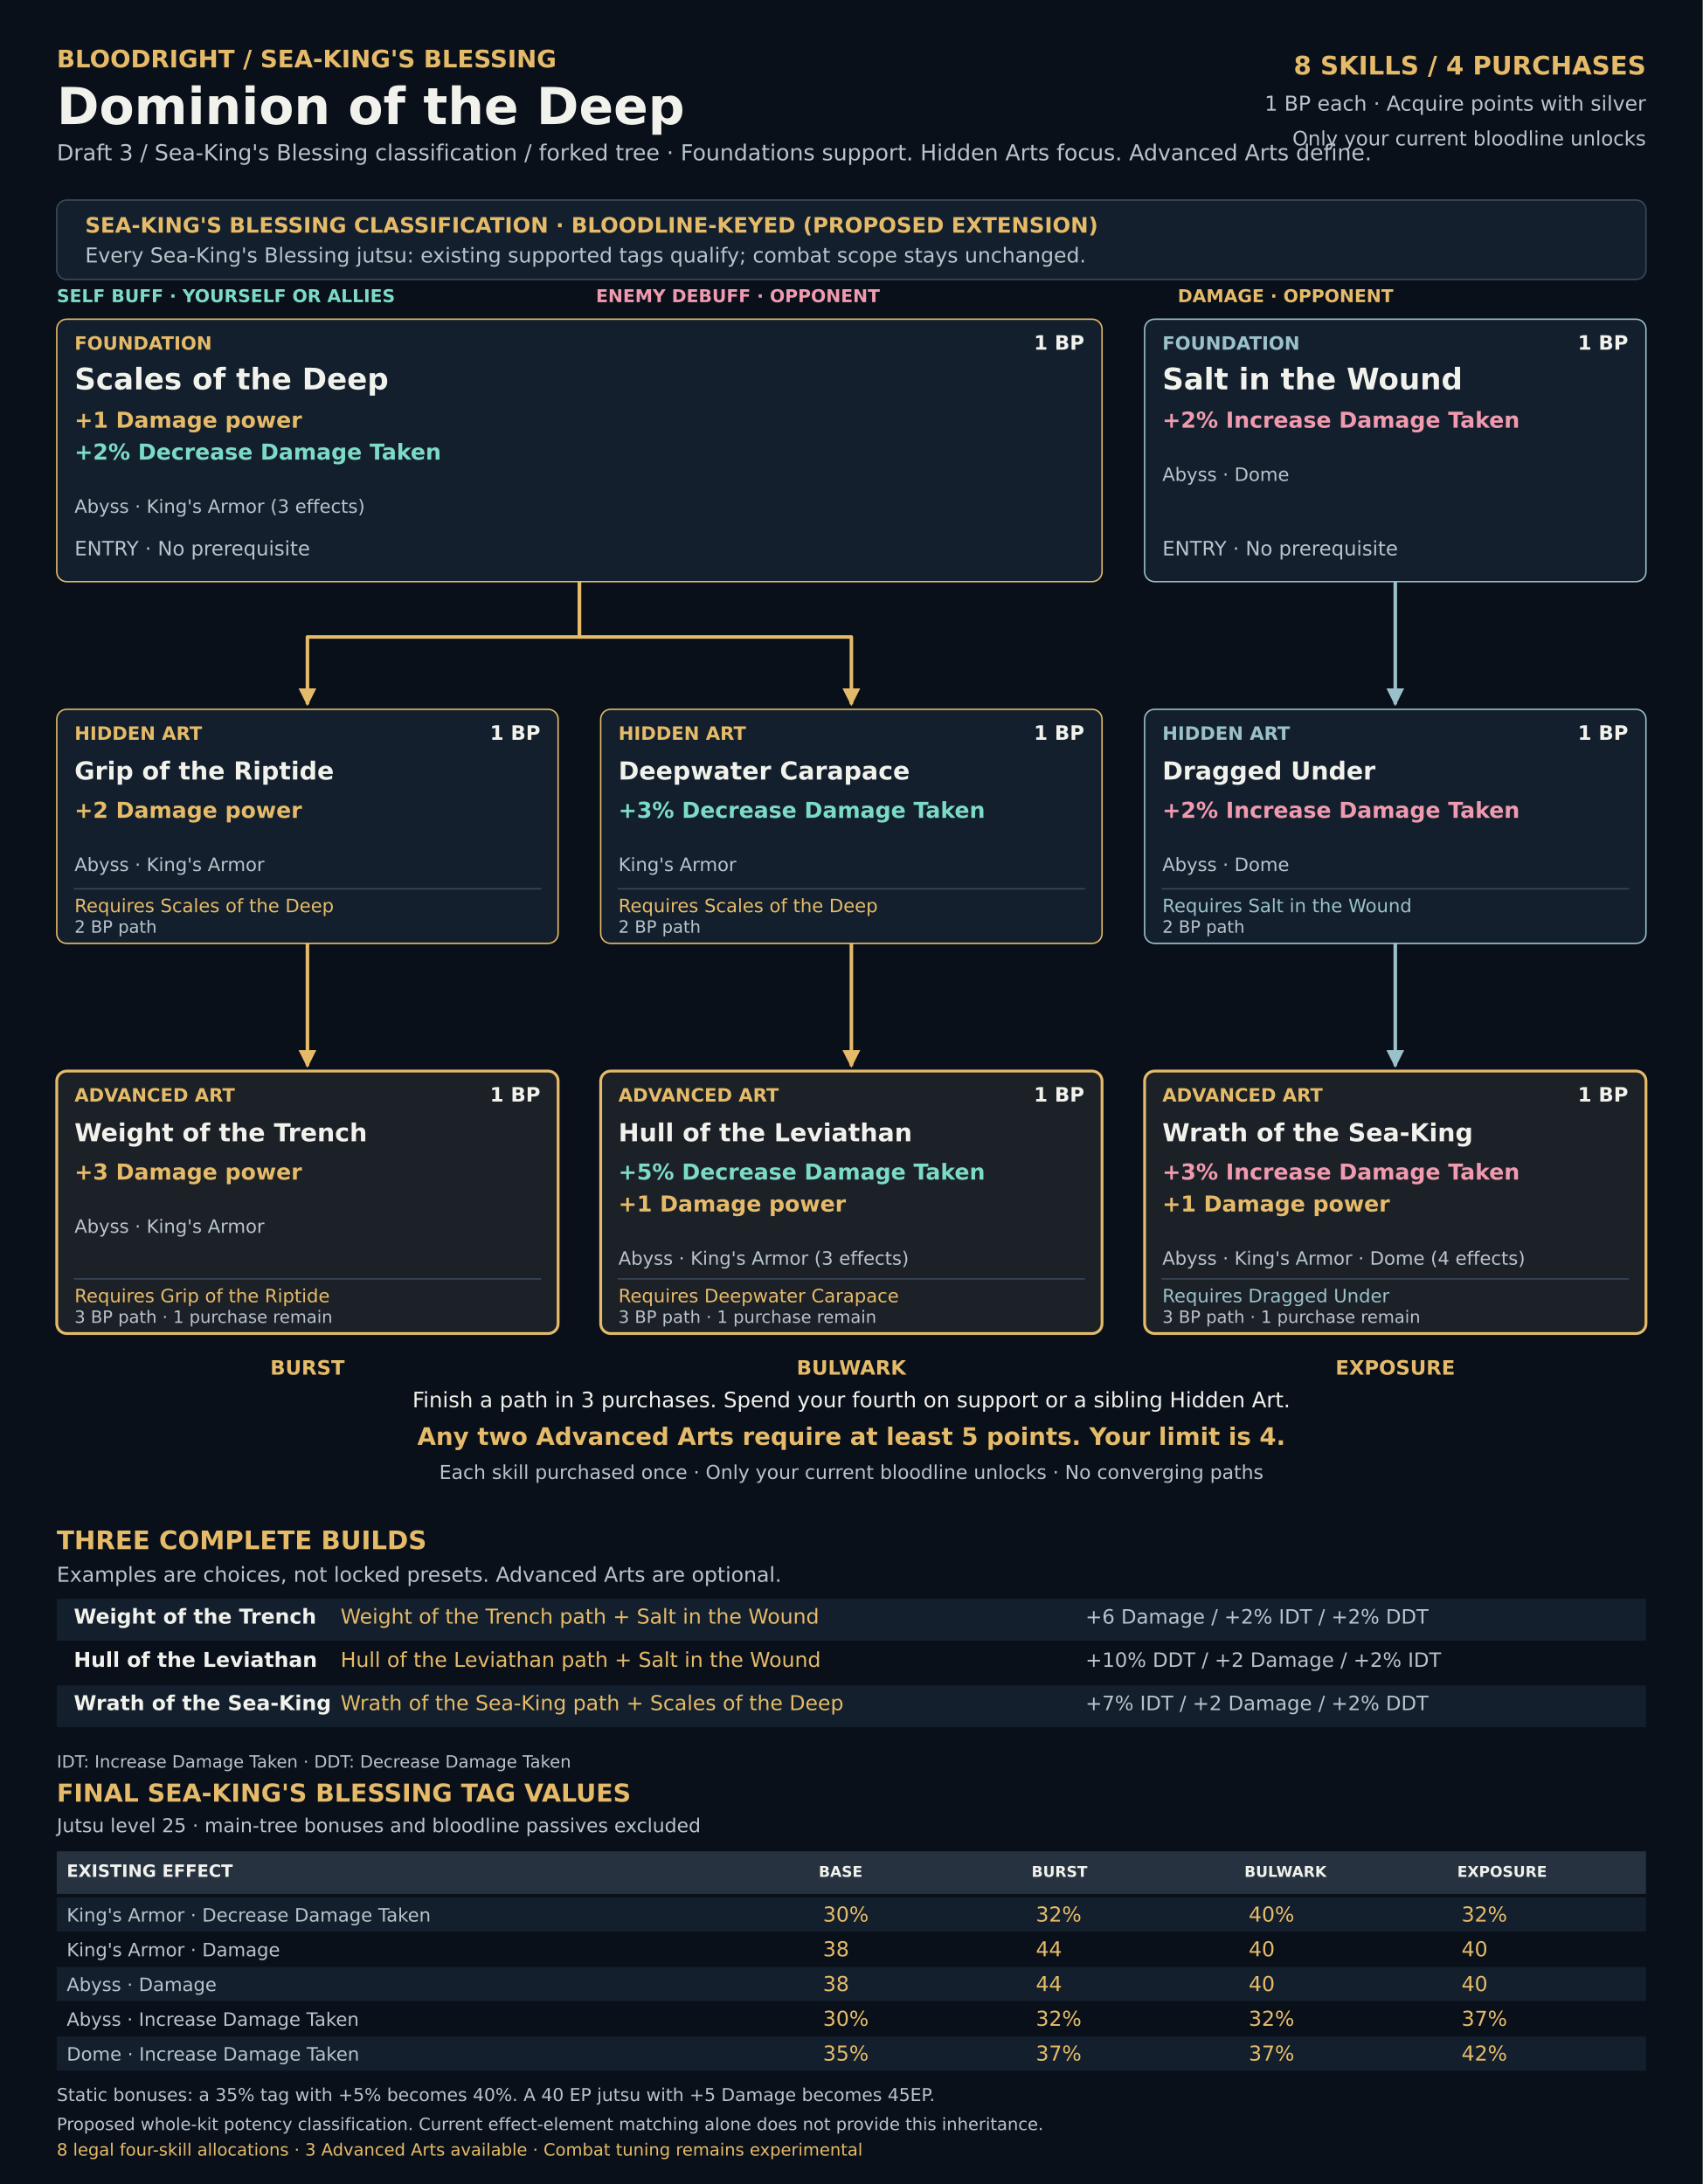
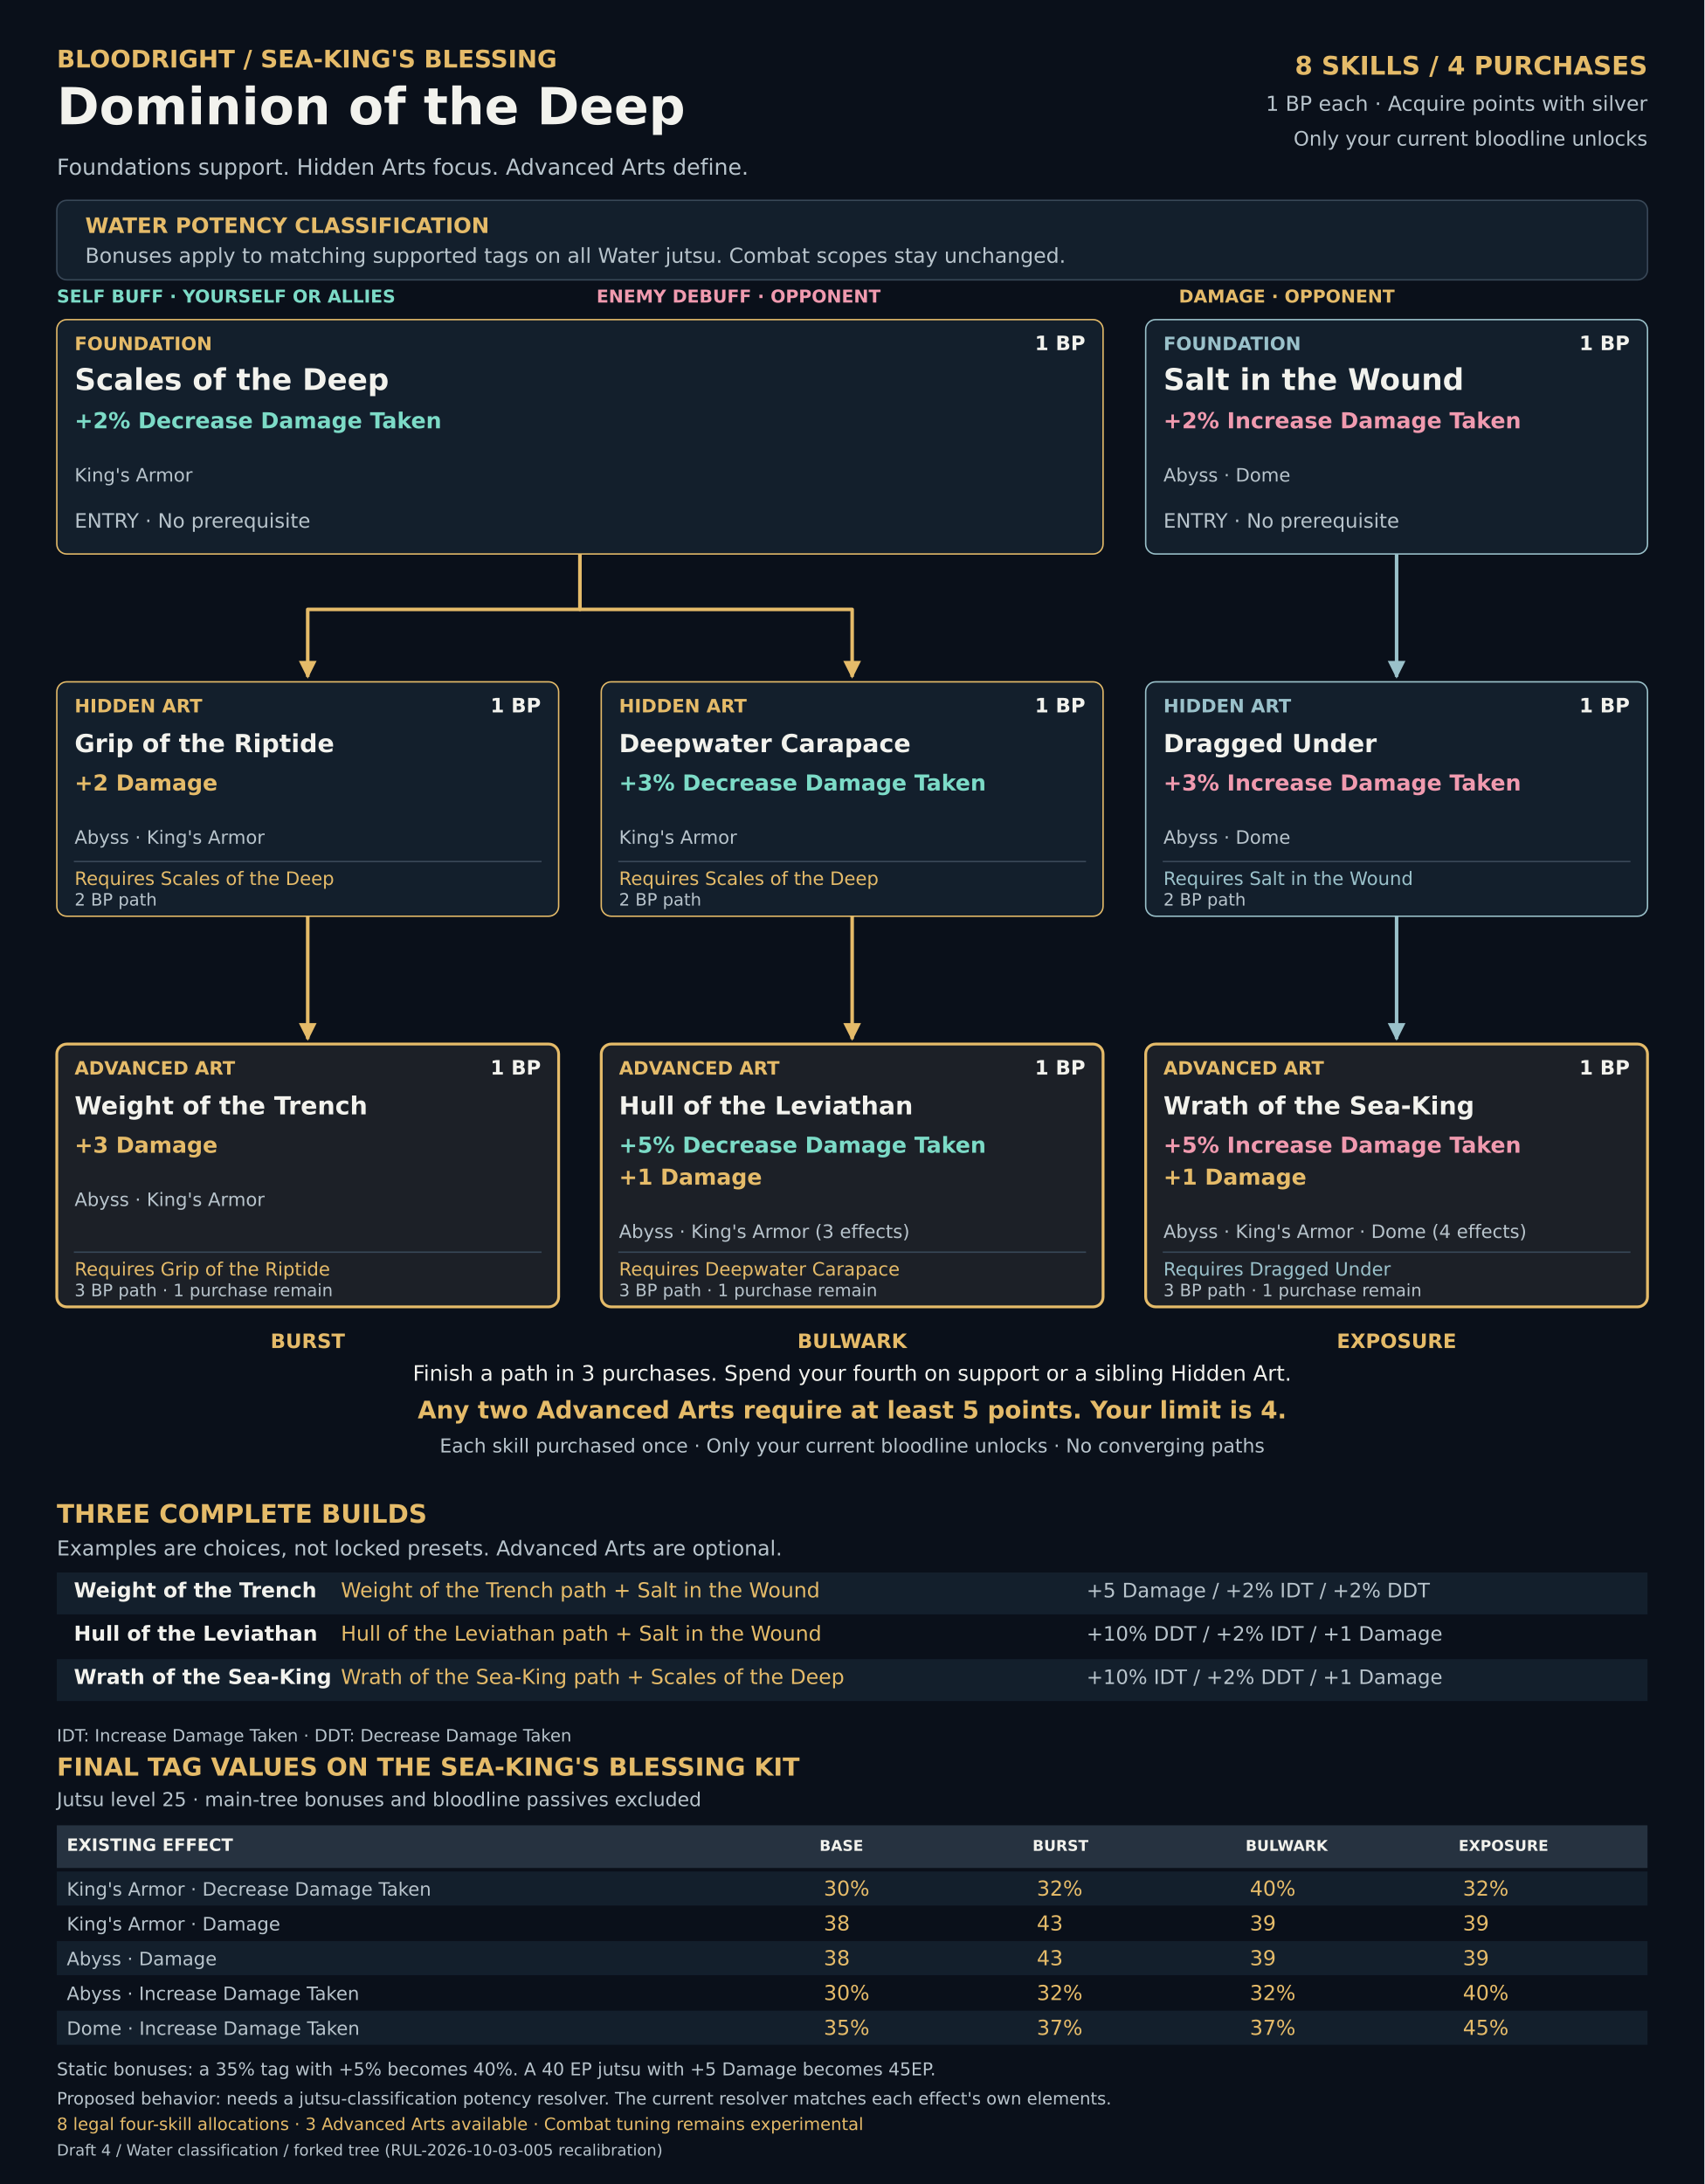
- <svg xmlns="http://www.w3.org/2000/svg" width="2400" height="3079" viewBox="0 0 2400 3079" role="img" aria-labelledby="title desc">
+ <svg xmlns="http://www.w3.org/2000/svg" width="2400" height="3075" viewBox="0 0 2400 3075" role="img" aria-labelledby="title desc">
  <defs>
    <marker id="arrow-0" viewBox="0 0 10 10" refX="9" refY="5" markerWidth="5" markerHeight="5" orient="auto">
      <path d="M0 0L10 5L0 10Z" fill="#e5bb69" />
    </marker>
    <marker id="arrow-1" viewBox="0 0 10 10" refX="9" refY="5" markerWidth="5" markerHeight="5" orient="auto">
      <path d="M0 0L10 5L0 10Z" fill="#9ac1ca" />
    </marker>
    <marker id="arrow-2" viewBox="0 0 10 10" refX="9" refY="5" markerWidth="5" markerHeight="5" orient="auto">
      <path d="M0 0L10 5L0 10Z" fill="#b8d98d" />
    </marker>
    <marker id="arrow-3" viewBox="0 0 10 10" refX="9" refY="5" markerWidth="5" markerHeight="5" orient="auto">
      <path d="M0 0L10 5L0 10Z" fill="#d9a6e0" />
    </marker>
  </defs>
  <g font-family="DejaVu Sans, sans-serif">
-     <rect x="0" y="0" width="2400" height="3079" rx="0" fill="#0a101a" />
+     <rect x="0" y="0" width="2400" height="3075" rx="0" fill="#0a101a" />
    <text x="80" y="95" font-size="34" font-weight="700" fill="#e5bb69" text-anchor="start">BLOODRIGHT / SEA-KING'S BLESSING</text>
    <text x="80" y="175" font-size="72" font-weight="700" fill="#f2f2ed" text-anchor="start">Dominion of the Deep</text>
-     <text x="80" y="226" font-size="31" font-weight="400" fill="#b8c4cc" text-anchor="start">Draft 3 / Sea-King's Blessing classification / forked tree · Foundations support. Hidden Arts focus. Advanced Arts define.</text>
+     <text x="80" y="246" font-size="31" font-weight="400" fill="#b8c4cc" text-anchor="start">Foundations support. Hidden Arts focus. Advanced Arts define.</text>
    <text x="2320" y="105" font-size="36" font-weight="700" fill="#e5bb69" text-anchor="end">8 SKILLS  /  4 PURCHASES</text>
    <text x="2320" y="156" font-size="29" font-weight="400" fill="#b8c4cc" text-anchor="end">1 BP each · Acquire points with silver</text>
    <text x="2320" y="205" font-size="28" font-weight="400" fill="#b8c4cc" text-anchor="end">Only your current bloodline unlocks</text>
    <rect x="80" y="282" width="2240" height="112" rx="14" fill="#131f2c" stroke="#394858" stroke-width="2" />
-     <text x="120" y="328" font-size="30" font-weight="700" fill="#e5bb69" text-anchor="start">SEA-KING'S BLESSING CLASSIFICATION · BLOODLINE-KEYED (PROPOSED EXTENSION)</text>
-     <text x="120" y="370" font-size="29" font-weight="400" fill="#b8c4cc" text-anchor="start">Every Sea-King's Blessing jutsu: existing supported tags qualify; combat scope stays unchanged.</text>
+     <text x="120" y="328" font-size="30" font-weight="700" fill="#e5bb69" text-anchor="start">WATER POTENCY CLASSIFICATION</text>
+     <text x="120" y="370" font-size="29" font-weight="400" fill="#b8c4cc" text-anchor="start">Bonuses apply to matching supported tags on all Water jutsu. Combat scopes stay unchanged.</text>
    <text x="80" y="426" font-size="25" font-weight="700" fill="#7cdbc7" text-anchor="start">SELF BUFF · YOURSELF OR ALLIES</text>
    <text x="840" y="426" font-size="25" font-weight="700" fill="#f09aaf" text-anchor="start">ENEMY DEBUFF · OPPONENT</text>
    <text x="1660" y="426" font-size="25" font-weight="700" fill="#e5bb69" text-anchor="start">DAMAGE · OPPONENT</text>
-     <path id="edge-02-03" data-from="02" data-to="03" d="M433.333 1330 V1503" fill="none" stroke="#e5bb69" stroke-width="5" stroke-linejoin="round" marker-end="url(#arrow-0)" />
-     <path id="edge-04-05" data-from="04" data-to="05" d="M1200 1330 V1503" fill="none" stroke="#e5bb69" stroke-width="5" stroke-linejoin="round" marker-end="url(#arrow-0)" />
-     <path id="edge-01-02" data-from="01" data-to="02" d="M816.667 820 V898 H433.333 V993" fill="none" stroke="#e5bb69" stroke-width="5" stroke-linejoin="round" marker-end="url(#arrow-0)" />
-     <path id="edge-01-04" data-from="01" data-to="04" d="M816.667 820 V898 H1200 V993" fill="none" stroke="#e5bb69" stroke-width="5" stroke-linejoin="round" marker-end="url(#arrow-0)" />
-     <path id="edge-07-08" data-from="07" data-to="08" d="M1966.67 1330 V1503" fill="none" stroke="#9ac1ca" stroke-width="5" stroke-linejoin="round" marker-end="url(#arrow-1)" />
-     <path id="edge-06-07" data-from="06" data-to="07" d="M1966.67 820 V993" fill="none" stroke="#9ac1ca" stroke-width="5" stroke-linejoin="round" marker-end="url(#arrow-1)" />
-     <g id="node-01" data-cost="1" data-prerequisites="" data-potency-classification="Sea-King's Blessing">
-       <rect x="80" y="450" width="1473.33" height="370" rx="14" fill="#131f2c" stroke="#e5bb69" stroke-width="2" />
+     <path id="edge-02-03" data-from="02" data-to="03" d="M433.333 1290 V1463" fill="none" stroke="#e5bb69" stroke-width="5" stroke-linejoin="round" marker-end="url(#arrow-0)" />
+     <path id="edge-04-05" data-from="04" data-to="05" d="M1200 1290 V1463" fill="none" stroke="#e5bb69" stroke-width="5" stroke-linejoin="round" marker-end="url(#arrow-0)" />
+     <path id="edge-01-02" data-from="01" data-to="02" d="M816.667 780 V858 H433.333 V953" fill="none" stroke="#e5bb69" stroke-width="5" stroke-linejoin="round" marker-end="url(#arrow-0)" />
+     <path id="edge-01-04" data-from="01" data-to="04" d="M816.667 780 V858 H1200 V953" fill="none" stroke="#e5bb69" stroke-width="5" stroke-linejoin="round" marker-end="url(#arrow-0)" />
+     <path id="edge-07-08" data-from="07" data-to="08" d="M1966.67 1290 V1463" fill="none" stroke="#9ac1ca" stroke-width="5" stroke-linejoin="round" marker-end="url(#arrow-1)" />
+     <path id="edge-06-07" data-from="06" data-to="07" d="M1966.67 780 V953" fill="none" stroke="#9ac1ca" stroke-width="5" stroke-linejoin="round" marker-end="url(#arrow-1)" />
+     <g id="node-01" data-cost="1" data-prerequisites="" data-potency-classification="Water">
+       <rect x="80" y="450" width="1473.33" height="330" rx="14" fill="#131f2c" stroke="#e5bb69" stroke-width="2" />
      <text x="105.0" y="493" font-size="26" font-weight="700" fill="#e5bb69" text-anchor="start">FOUNDATION</text>
      <text x="1528.333" y="493" font-size="28" font-weight="700" fill="#f2f2ed" text-anchor="end">1 BP</text>
      <text x="105.0" y="549" font-size="42" font-weight="700" fill="#f2f2ed" text-anchor="start">Scales of the Deep</text>
-       <text x="105.0" y="603" font-size="31" font-weight="700" fill="#e5bb69" text-anchor="start">+1 Damage power</text>
-       <text x="105.0" y="648" font-size="31" font-weight="700" fill="#7cdbc7" text-anchor="start">+2% Decrease Damage Taken</text>
-       <text x="105.0" y="723" font-size="26" font-weight="400" fill="#b8c4cc" text-anchor="start">Abyss · King's Armor (3 effects)</text>
-       <text x="105.0" y="783" font-size="28" font-weight="400" fill="#b8c4cc" text-anchor="start">ENTRY · No prerequisite</text>
+       <text x="105.0" y="603" font-size="31" font-weight="700" fill="#7cdbc7" text-anchor="start">+2% Decrease Damage Taken</text>
+       <text x="105.0" y="678" font-size="26" font-weight="400" fill="#b8c4cc" text-anchor="start">King's Armor</text>
+       <text x="105.0" y="743" font-size="28" font-weight="400" fill="#b8c4cc" text-anchor="start">ENTRY · No prerequisite</text>
    </g>
-     <g id="node-06" data-cost="1" data-prerequisites="" data-potency-classification="Sea-King's Blessing">
-       <rect x="1613.33" y="450" width="706.667" height="370" rx="14" fill="#131f2c" stroke="#9ac1ca" stroke-width="2" />
+     <g id="node-06" data-cost="1" data-prerequisites="" data-potency-classification="Water">
+       <rect x="1613.33" y="450" width="706.667" height="330" rx="14" fill="#131f2c" stroke="#9ac1ca" stroke-width="2" />
      <text x="1638.333" y="493" font-size="26" font-weight="700" fill="#9ac1ca" text-anchor="start">FOUNDATION</text>
      <text x="2295.0" y="493" font-size="28" font-weight="700" fill="#f2f2ed" text-anchor="end">1 BP</text>
      <text x="1638.333" y="549" font-size="42" font-weight="700" fill="#f2f2ed" text-anchor="start">Salt in the Wound</text>
      <text x="1638.333" y="603" font-size="31" font-weight="700" fill="#f09aaf" text-anchor="start">+2% Increase Damage Taken</text>
      <text x="1638.333" y="678" font-size="26" font-weight="400" fill="#b8c4cc" text-anchor="start">Abyss · Dome</text>
-       <text x="1638.333" y="783" font-size="28" font-weight="400" fill="#b8c4cc" text-anchor="start">ENTRY · No prerequisite</text>
+       <text x="1638.333" y="743" font-size="28" font-weight="400" fill="#b8c4cc" text-anchor="start">ENTRY · No prerequisite</text>
    </g>
-     <g id="node-02" data-cost="1" data-prerequisites="01" data-potency-classification="Sea-King's Blessing">
-       <rect x="80" y="1000" width="706.667" height="330" rx="14" fill="#131f2c" stroke="#e5bb69" stroke-width="2" />
-       <text x="105.0" y="1043" font-size="26" font-weight="700" fill="#e5bb69" text-anchor="start">HIDDEN ART</text>
-       <text x="761.667" y="1043" font-size="28" font-weight="700" fill="#f2f2ed" text-anchor="end">1 BP</text>
-       <text x="105.0" y="1099" font-size="35" font-weight="700" fill="#f2f2ed" text-anchor="start">Grip of the Riptide</text>
-       <text x="105.0" y="1153" font-size="31" font-weight="700" fill="#e5bb69" text-anchor="start">+2 Damage power</text>
-       <text x="105.0" y="1228" font-size="26" font-weight="400" fill="#b8c4cc" text-anchor="start">Abyss · King's Armor</text>
-       <path d="M104 1253 L762.667 1253" fill="none" stroke="#394858" stroke-width="2" />
-       <text x="105.0" y="1286" font-size="26" font-weight="400" fill="#e5bb69" text-anchor="start">Requires Scales of the Deep</text>
-       <text x="105.0" y="1315" font-size="24" font-weight="400" fill="#b8c4cc" text-anchor="start">2 BP path</text>
+     <g id="node-02" data-cost="1" data-prerequisites="01" data-potency-classification="Water">
+       <rect x="80" y="960" width="706.667" height="330" rx="14" fill="#131f2c" stroke="#e5bb69" stroke-width="2" />
+       <text x="105.0" y="1003" font-size="26" font-weight="700" fill="#e5bb69" text-anchor="start">HIDDEN ART</text>
+       <text x="761.667" y="1003" font-size="28" font-weight="700" fill="#f2f2ed" text-anchor="end">1 BP</text>
+       <text x="105.0" y="1059" font-size="35" font-weight="700" fill="#f2f2ed" text-anchor="start">Grip of the Riptide</text>
+       <text x="105.0" y="1113" font-size="31" font-weight="700" fill="#e5bb69" text-anchor="start">+2 Damage</text>
+       <text x="105.0" y="1188" font-size="26" font-weight="400" fill="#b8c4cc" text-anchor="start">Abyss · King's Armor</text>
+       <path d="M104 1213 L762.667 1213" fill="none" stroke="#394858" stroke-width="2" />
+       <text x="105.0" y="1246" font-size="26" font-weight="400" fill="#e5bb69" text-anchor="start">Requires Scales of the Deep</text>
+       <text x="105.0" y="1275" font-size="24" font-weight="400" fill="#b8c4cc" text-anchor="start">2 BP path</text>
    </g>
-     <g id="node-04" data-cost="1" data-prerequisites="01" data-potency-classification="Sea-King's Blessing">
-       <rect x="846.667" y="1000" width="706.667" height="330" rx="14" fill="#131f2c" stroke="#e5bb69" stroke-width="2" />
-       <text x="871.667" y="1043" font-size="26" font-weight="700" fill="#e5bb69" text-anchor="start">HIDDEN ART</text>
-       <text x="1528.333" y="1043" font-size="28" font-weight="700" fill="#f2f2ed" text-anchor="end">1 BP</text>
-       <text x="871.667" y="1099" font-size="35" font-weight="700" fill="#f2f2ed" text-anchor="start">Deepwater Carapace</text>
-       <text x="871.667" y="1153" font-size="31" font-weight="700" fill="#7cdbc7" text-anchor="start">+3% Decrease Damage Taken</text>
-       <text x="871.667" y="1228" font-size="26" font-weight="400" fill="#b8c4cc" text-anchor="start">King's Armor</text>
-       <path d="M870.667 1253 L1529.33 1253" fill="none" stroke="#394858" stroke-width="2" />
-       <text x="871.667" y="1286" font-size="26" font-weight="400" fill="#e5bb69" text-anchor="start">Requires Scales of the Deep</text>
-       <text x="871.667" y="1315" font-size="24" font-weight="400" fill="#b8c4cc" text-anchor="start">2 BP path</text>
+     <g id="node-04" data-cost="1" data-prerequisites="01" data-potency-classification="Water">
+       <rect x="846.667" y="960" width="706.667" height="330" rx="14" fill="#131f2c" stroke="#e5bb69" stroke-width="2" />
+       <text x="871.667" y="1003" font-size="26" font-weight="700" fill="#e5bb69" text-anchor="start">HIDDEN ART</text>
+       <text x="1528.333" y="1003" font-size="28" font-weight="700" fill="#f2f2ed" text-anchor="end">1 BP</text>
+       <text x="871.667" y="1059" font-size="35" font-weight="700" fill="#f2f2ed" text-anchor="start">Deepwater Carapace</text>
+       <text x="871.667" y="1113" font-size="31" font-weight="700" fill="#7cdbc7" text-anchor="start">+3% Decrease Damage Taken</text>
+       <text x="871.667" y="1188" font-size="26" font-weight="400" fill="#b8c4cc" text-anchor="start">King's Armor</text>
+       <path d="M870.667 1213 L1529.33 1213" fill="none" stroke="#394858" stroke-width="2" />
+       <text x="871.667" y="1246" font-size="26" font-weight="400" fill="#e5bb69" text-anchor="start">Requires Scales of the Deep</text>
+       <text x="871.667" y="1275" font-size="24" font-weight="400" fill="#b8c4cc" text-anchor="start">2 BP path</text>
    </g>
-     <g id="node-07" data-cost="1" data-prerequisites="06" data-potency-classification="Sea-King's Blessing">
-       <rect x="1613.33" y="1000" width="706.667" height="330" rx="14" fill="#131f2c" stroke="#9ac1ca" stroke-width="2" />
-       <text x="1638.333" y="1043" font-size="26" font-weight="700" fill="#9ac1ca" text-anchor="start">HIDDEN ART</text>
-       <text x="2295.0" y="1043" font-size="28" font-weight="700" fill="#f2f2ed" text-anchor="end">1 BP</text>
-       <text x="1638.333" y="1099" font-size="35" font-weight="700" fill="#f2f2ed" text-anchor="start">Dragged Under</text>
-       <text x="1638.333" y="1153" font-size="31" font-weight="700" fill="#f09aaf" text-anchor="start">+2% Increase Damage Taken</text>
-       <text x="1638.333" y="1228" font-size="26" font-weight="400" fill="#b8c4cc" text-anchor="start">Abyss · Dome</text>
-       <path d="M1637.33 1253 L2296 1253" fill="none" stroke="#394858" stroke-width="2" />
-       <text x="1638.333" y="1286" font-size="26" font-weight="400" fill="#9ac1ca" text-anchor="start">Requires Salt in the Wound</text>
-       <text x="1638.333" y="1315" font-size="24" font-weight="400" fill="#b8c4cc" text-anchor="start">2 BP path</text>
+     <g id="node-07" data-cost="1" data-prerequisites="06" data-potency-classification="Water">
+       <rect x="1613.33" y="960" width="706.667" height="330" rx="14" fill="#131f2c" stroke="#9ac1ca" stroke-width="2" />
+       <text x="1638.333" y="1003" font-size="26" font-weight="700" fill="#9ac1ca" text-anchor="start">HIDDEN ART</text>
+       <text x="2295.0" y="1003" font-size="28" font-weight="700" fill="#f2f2ed" text-anchor="end">1 BP</text>
+       <text x="1638.333" y="1059" font-size="35" font-weight="700" fill="#f2f2ed" text-anchor="start">Dragged Under</text>
+       <text x="1638.333" y="1113" font-size="31" font-weight="700" fill="#f09aaf" text-anchor="start">+3% Increase Damage Taken</text>
+       <text x="1638.333" y="1188" font-size="26" font-weight="400" fill="#b8c4cc" text-anchor="start">Abyss · Dome</text>
+       <path d="M1637.33 1213 L2296 1213" fill="none" stroke="#394858" stroke-width="2" />
+       <text x="1638.333" y="1246" font-size="26" font-weight="400" fill="#9ac1ca" text-anchor="start">Requires Salt in the Wound</text>
+       <text x="1638.333" y="1275" font-size="24" font-weight="400" fill="#b8c4cc" text-anchor="start">2 BP path</text>
    </g>
-     <g id="node-03" data-cost="1" data-prerequisites="02" data-potency-classification="Sea-King's Blessing">
-       <rect x="80" y="1510" width="706.667" height="370" rx="14" fill="#1c2027" stroke="#e5bb69" stroke-width="4" />
-       <text x="105.0" y="1553" font-size="26" font-weight="700" fill="#e5bb69" text-anchor="start">ADVANCED ART</text>
-       <text x="761.667" y="1553" font-size="28" font-weight="700" fill="#f2f2ed" text-anchor="end">1 BP</text>
-       <text x="105.0" y="1609" font-size="35" font-weight="700" fill="#f2f2ed" text-anchor="start">Weight of the Trench</text>
-       <text x="105.0" y="1663" font-size="31" font-weight="700" fill="#e5bb69" text-anchor="start">+3 Damage power</text>
-       <text x="105.0" y="1738" font-size="26" font-weight="400" fill="#b8c4cc" text-anchor="start">Abyss · King's Armor</text>
-       <path d="M104 1803 L762.667 1803" fill="none" stroke="#394858" stroke-width="2" />
-       <text x="105.0" y="1836" font-size="26" font-weight="400" fill="#e5bb69" text-anchor="start">Requires Grip of the Riptide</text>
-       <text x="105.0" y="1865" font-size="24" font-weight="400" fill="#b8c4cc" text-anchor="start">3 BP path · 1 purchase remain</text>
+     <g id="node-03" data-cost="1" data-prerequisites="02" data-potency-classification="Water">
+       <rect x="80" y="1470" width="706.667" height="370" rx="14" fill="#1c2027" stroke="#e5bb69" stroke-width="4" />
+       <text x="105.0" y="1513" font-size="26" font-weight="700" fill="#e5bb69" text-anchor="start">ADVANCED ART</text>
+       <text x="761.667" y="1513" font-size="28" font-weight="700" fill="#f2f2ed" text-anchor="end">1 BP</text>
+       <text x="105.0" y="1569" font-size="35" font-weight="700" fill="#f2f2ed" text-anchor="start">Weight of the Trench</text>
+       <text x="105.0" y="1623" font-size="31" font-weight="700" fill="#e5bb69" text-anchor="start">+3 Damage</text>
+       <text x="105.0" y="1698" font-size="26" font-weight="400" fill="#b8c4cc" text-anchor="start">Abyss · King's Armor</text>
+       <path d="M104 1763 L762.667 1763" fill="none" stroke="#394858" stroke-width="2" />
+       <text x="105.0" y="1796" font-size="26" font-weight="400" fill="#e5bb69" text-anchor="start">Requires Grip of the Riptide</text>
+       <text x="105.0" y="1825" font-size="24" font-weight="400" fill="#b8c4cc" text-anchor="start">3 BP path · 1 purchase remain</text>
    </g>
-     <g id="node-05" data-cost="1" data-prerequisites="04" data-potency-classification="Sea-King's Blessing">
-       <rect x="846.667" y="1510" width="706.667" height="370" rx="14" fill="#1c2027" stroke="#e5bb69" stroke-width="4" />
-       <text x="871.667" y="1553" font-size="26" font-weight="700" fill="#e5bb69" text-anchor="start">ADVANCED ART</text>
-       <text x="1528.333" y="1553" font-size="28" font-weight="700" fill="#f2f2ed" text-anchor="end">1 BP</text>
-       <text x="871.667" y="1609" font-size="35" font-weight="700" fill="#f2f2ed" text-anchor="start">Hull of the Leviathan</text>
-       <text x="871.667" y="1663" font-size="31" font-weight="700" fill="#7cdbc7" text-anchor="start">+5% Decrease Damage Taken</text>
-       <text x="871.667" y="1708" font-size="31" font-weight="700" fill="#e5bb69" text-anchor="start">+1 Damage power</text>
-       <text x="871.667" y="1783" font-size="26" font-weight="400" fill="#b8c4cc" text-anchor="start">Abyss · King's Armor (3 effects)</text>
-       <path d="M870.667 1803 L1529.33 1803" fill="none" stroke="#394858" stroke-width="2" />
-       <text x="871.667" y="1836" font-size="26" font-weight="400" fill="#e5bb69" text-anchor="start">Requires Deepwater Carapace</text>
-       <text x="871.667" y="1865" font-size="24" font-weight="400" fill="#b8c4cc" text-anchor="start">3 BP path · 1 purchase remain</text>
+     <g id="node-05" data-cost="1" data-prerequisites="04" data-potency-classification="Water">
+       <rect x="846.667" y="1470" width="706.667" height="370" rx="14" fill="#1c2027" stroke="#e5bb69" stroke-width="4" />
+       <text x="871.667" y="1513" font-size="26" font-weight="700" fill="#e5bb69" text-anchor="start">ADVANCED ART</text>
+       <text x="1528.333" y="1513" font-size="28" font-weight="700" fill="#f2f2ed" text-anchor="end">1 BP</text>
+       <text x="871.667" y="1569" font-size="35" font-weight="700" fill="#f2f2ed" text-anchor="start">Hull of the Leviathan</text>
+       <text x="871.667" y="1623" font-size="31" font-weight="700" fill="#7cdbc7" text-anchor="start">+5% Decrease Damage Taken</text>
+       <text x="871.667" y="1668" font-size="31" font-weight="700" fill="#e5bb69" text-anchor="start">+1 Damage</text>
+       <text x="871.667" y="1743" font-size="26" font-weight="400" fill="#b8c4cc" text-anchor="start">Abyss · King's Armor (3 effects)</text>
+       <path d="M870.667 1763 L1529.33 1763" fill="none" stroke="#394858" stroke-width="2" />
+       <text x="871.667" y="1796" font-size="26" font-weight="400" fill="#e5bb69" text-anchor="start">Requires Deepwater Carapace</text>
+       <text x="871.667" y="1825" font-size="24" font-weight="400" fill="#b8c4cc" text-anchor="start">3 BP path · 1 purchase remain</text>
    </g>
-     <g id="node-08" data-cost="1" data-prerequisites="07" data-potency-classification="Sea-King's Blessing">
-       <rect x="1613.33" y="1510" width="706.667" height="370" rx="14" fill="#1c2027" stroke="#e5bb69" stroke-width="4" />
-       <text x="1638.333" y="1553" font-size="26" font-weight="700" fill="#e5bb69" text-anchor="start">ADVANCED ART</text>
-       <text x="2295.0" y="1553" font-size="28" font-weight="700" fill="#f2f2ed" text-anchor="end">1 BP</text>
-       <text x="1638.333" y="1609" font-size="35" font-weight="700" fill="#f2f2ed" text-anchor="start">Wrath of the Sea-King</text>
-       <text x="1638.333" y="1663" font-size="31" font-weight="700" fill="#f09aaf" text-anchor="start">+3% Increase Damage Taken</text>
-       <text x="1638.333" y="1708" font-size="31" font-weight="700" fill="#e5bb69" text-anchor="start">+1 Damage power</text>
-       <text x="1638.333" y="1783" font-size="26" font-weight="400" fill="#b8c4cc" text-anchor="start">Abyss · King's Armor · Dome (4 effects)</text>
-       <path d="M1637.33 1803 L2296 1803" fill="none" stroke="#394858" stroke-width="2" />
-       <text x="1638.333" y="1836" font-size="26" font-weight="400" fill="#9ac1ca" text-anchor="start">Requires Dragged Under</text>
-       <text x="1638.333" y="1865" font-size="24" font-weight="400" fill="#b8c4cc" text-anchor="start">3 BP path · 1 purchase remain</text>
+     <g id="node-08" data-cost="1" data-prerequisites="07" data-potency-classification="Water">
+       <rect x="1613.33" y="1470" width="706.667" height="370" rx="14" fill="#1c2027" stroke="#e5bb69" stroke-width="4" />
+       <text x="1638.333" y="1513" font-size="26" font-weight="700" fill="#e5bb69" text-anchor="start">ADVANCED ART</text>
+       <text x="2295.0" y="1513" font-size="28" font-weight="700" fill="#f2f2ed" text-anchor="end">1 BP</text>
+       <text x="1638.333" y="1569" font-size="35" font-weight="700" fill="#f2f2ed" text-anchor="start">Wrath of the Sea-King</text>
+       <text x="1638.333" y="1623" font-size="31" font-weight="700" fill="#f09aaf" text-anchor="start">+5% Increase Damage Taken</text>
+       <text x="1638.333" y="1668" font-size="31" font-weight="700" fill="#e5bb69" text-anchor="start">+1 Damage</text>
+       <text x="1638.333" y="1743" font-size="26" font-weight="400" fill="#b8c4cc" text-anchor="start">Abyss · King's Armor · Dome (4 effects)</text>
+       <path d="M1637.33 1763 L2296 1763" fill="none" stroke="#394858" stroke-width="2" />
+       <text x="1638.333" y="1796" font-size="26" font-weight="400" fill="#9ac1ca" text-anchor="start">Requires Dragged Under</text>
+       <text x="1638.333" y="1825" font-size="24" font-weight="400" fill="#b8c4cc" text-anchor="start">3 BP path · 1 purchase remain</text>
    </g>
-     <text x="433.333" y="1938" font-size="28" font-weight="700" fill="#e5bb69" text-anchor="middle">BURST</text>
-     <text x="1200.0" y="1938" font-size="28" font-weight="700" fill="#e5bb69" text-anchor="middle">BULWARK</text>
-     <text x="1966.667" y="1938" font-size="28" font-weight="700" fill="#e5bb69" text-anchor="middle">EXPOSURE</text>
-     <text x="1200.0" y="1984" font-size="30" font-weight="400" fill="#f2f2ed" text-anchor="middle">Finish a path in 3 purchases. Spend your fourth on support or a sibling Hidden Art.</text>
-     <text x="1200.0" y="2037" font-size="34" font-weight="700" fill="#e5bb69" text-anchor="middle">Any two Advanced Arts require at least 5 points. Your limit is 4.</text>
-     <text x="1200.0" y="2085" font-size="27" font-weight="400" fill="#b8c4cc" text-anchor="middle">Each skill purchased once · Only your current bloodline unlocks · No converging paths</text>
-     <text x="80" y="2184" font-size="36" font-weight="700" fill="#e5bb69" text-anchor="start">THREE COMPLETE BUILDS</text>
-     <text x="80" y="2230" font-size="29" font-weight="400" fill="#b8c4cc" text-anchor="start">Examples are choices, not locked presets. Advanced Arts are optional.</text>
-     <rect x="80" y="2254" width="2240" height="59" rx="0" fill="#131f2c" />
-     <text x="104" y="2289" font-size="29" font-weight="700" fill="#f2f2ed" text-anchor="start">Weight of the Trench</text>
-     <text x="480" y="2289" font-size="29" font-weight="400" fill="#e5bb69" text-anchor="start">Weight of the Trench path + Salt in the Wound</text>
-     <text x="1530" y="2289" font-size="28" font-weight="400" fill="#b8c4cc" text-anchor="start">+6 Damage / +2% IDT / +2% DDT</text>
-     <rect x="80" y="2315" width="2240" height="59" rx="0" fill="#0a101a" />
-     <text x="104" y="2350" font-size="29" font-weight="700" fill="#f2f2ed" text-anchor="start">Hull of the Leviathan</text>
-     <text x="480" y="2350" font-size="29" font-weight="400" fill="#e5bb69" text-anchor="start">Hull of the Leviathan path + Salt in the Wound</text>
-     <text x="1530" y="2350" font-size="28" font-weight="400" fill="#b8c4cc" text-anchor="start">+10% DDT / +2 Damage / +2% IDT</text>
-     <rect x="80" y="2376" width="2240" height="59" rx="0" fill="#131f2c" />
-     <text x="104" y="2411" font-size="29" font-weight="700" fill="#f2f2ed" text-anchor="start">Wrath of the Sea-King</text>
-     <text x="480" y="2411" font-size="29" font-weight="400" fill="#e5bb69" text-anchor="start">Wrath of the Sea-King path + Scales of the Deep</text>
-     <text x="1530" y="2411" font-size="28" font-weight="400" fill="#b8c4cc" text-anchor="start">+7% IDT / +2 Damage / +2% DDT</text>
-     <text x="80" y="2492" font-size="24" font-weight="400" fill="#b8c4cc" text-anchor="start">IDT: Increase Damage Taken · DDT: Decrease Damage Taken</text>
-     <text x="80" y="2540" font-size="35" font-weight="700" fill="#e5bb69" text-anchor="start">FINAL SEA-KING'S BLESSING TAG VALUES</text>
-     <text x="80" y="2583" font-size="27" font-weight="400" fill="#b8c4cc" text-anchor="start">Jutsu level 25 · main-tree bonuses and bloodline passives excluded</text>
-     <rect x="80" y="2610" width="2240" height="60" rx="0" fill="#263240" />
-     <text x="94" y="2646" font-size="24" font-weight="700" fill="#f2f2ed" text-anchor="start">EXISTING EFFECT</text>
-     <text x="1154.0" y="2646" font-size="21" font-weight="700" fill="#f2f2ed" text-anchor="start">BASE</text>
-     <text x="1454.0" y="2646" font-size="21" font-weight="700" fill="#f2f2ed" text-anchor="start">BURST</text>
-     <text x="1754.0" y="2646" font-size="21" font-weight="700" fill="#f2f2ed" text-anchor="start">BULWARK</text>
-     <text x="2054.0" y="2646" font-size="21" font-weight="700" fill="#f2f2ed" text-anchor="start">EXPOSURE</text>
-     <rect x="80" y="2675" width="2240" height="48" rx="0" fill="#131f2c" />
-     <text x="94" y="2709" font-size="26" font-weight="400" fill="#b8c4cc" text-anchor="start">King's Armor · Decrease Damage Taken</text>
-     <text x="1160.0" y="2709" font-size="29" font-weight="400" fill="#e5bb69" text-anchor="start">30%</text>
-     <text x="1460.0" y="2709" font-size="29" font-weight="400" fill="#e5bb69" text-anchor="start">32%</text>
-     <text x="1760.0" y="2709" font-size="29" font-weight="400" fill="#e5bb69" text-anchor="start">40%</text>
-     <text x="2060.0" y="2709" font-size="29" font-weight="400" fill="#e5bb69" text-anchor="start">32%</text>
-     <text x="94" y="2758" font-size="26" font-weight="400" fill="#b8c4cc" text-anchor="start">King's Armor · Damage</text>
-     <text x="1160.0" y="2758" font-size="29" font-weight="400" fill="#e5bb69" text-anchor="start">38</text>
-     <text x="1460.0" y="2758" font-size="29" font-weight="400" fill="#e5bb69" text-anchor="start">44</text>
-     <text x="1760.0" y="2758" font-size="29" font-weight="400" fill="#e5bb69" text-anchor="start">40</text>
-     <text x="2060.0" y="2758" font-size="29" font-weight="400" fill="#e5bb69" text-anchor="start">40</text>
-     <rect x="80" y="2773" width="2240" height="48" rx="0" fill="#131f2c" />
-     <text x="94" y="2807" font-size="26" font-weight="400" fill="#b8c4cc" text-anchor="start">Abyss · Damage</text>
-     <text x="1160.0" y="2807" font-size="29" font-weight="400" fill="#e5bb69" text-anchor="start">38</text>
-     <text x="1460.0" y="2807" font-size="29" font-weight="400" fill="#e5bb69" text-anchor="start">44</text>
-     <text x="1760.0" y="2807" font-size="29" font-weight="400" fill="#e5bb69" text-anchor="start">40</text>
-     <text x="2060.0" y="2807" font-size="29" font-weight="400" fill="#e5bb69" text-anchor="start">40</text>
-     <text x="94" y="2856" font-size="26" font-weight="400" fill="#b8c4cc" text-anchor="start">Abyss · Increase Damage Taken</text>
-     <text x="1160.0" y="2856" font-size="29" font-weight="400" fill="#e5bb69" text-anchor="start">30%</text>
-     <text x="1460.0" y="2856" font-size="29" font-weight="400" fill="#e5bb69" text-anchor="start">32%</text>
-     <text x="1760.0" y="2856" font-size="29" font-weight="400" fill="#e5bb69" text-anchor="start">32%</text>
-     <text x="2060.0" y="2856" font-size="29" font-weight="400" fill="#e5bb69" text-anchor="start">37%</text>
-     <rect x="80" y="2871" width="2240" height="48" rx="0" fill="#131f2c" />
-     <text x="94" y="2905" font-size="26" font-weight="400" fill="#b8c4cc" text-anchor="start">Dome · Increase Damage Taken</text>
-     <text x="1160.0" y="2905" font-size="29" font-weight="400" fill="#e5bb69" text-anchor="start">35%</text>
-     <text x="1460.0" y="2905" font-size="29" font-weight="400" fill="#e5bb69" text-anchor="start">37%</text>
-     <text x="1760.0" y="2905" font-size="29" font-weight="400" fill="#e5bb69" text-anchor="start">37%</text>
-     <text x="2060.0" y="2905" font-size="29" font-weight="400" fill="#e5bb69" text-anchor="start">42%</text>
-     <text x="80" y="2962" font-size="25" font-weight="400" fill="#b8c4cc" text-anchor="start">Static bonuses: a 35% tag with +5% becomes 40%. A 40 EP jutsu with +5 Damage becomes 45EP.</text>
-     <text x="80" y="3003" font-size="24" font-weight="400" fill="#b8c4cc" text-anchor="start">Proposed whole-kit potency classification. Current effect-element matching alone does not provide this inheritance.</text>
-     <text x="80" y="3039" font-size="24" font-weight="400" fill="#e5bb69" text-anchor="start">8 legal four-skill allocations · 3 Advanced Arts available · Combat tuning remains experimental</text>
+     <text x="433.333" y="1898" font-size="28" font-weight="700" fill="#e5bb69" text-anchor="middle">BURST</text>
+     <text x="1200.0" y="1898" font-size="28" font-weight="700" fill="#e5bb69" text-anchor="middle">BULWARK</text>
+     <text x="1966.667" y="1898" font-size="28" font-weight="700" fill="#e5bb69" text-anchor="middle">EXPOSURE</text>
+     <text x="1200.0" y="1944" font-size="30" font-weight="400" fill="#f2f2ed" text-anchor="middle">Finish a path in 3 purchases. Spend your fourth on support or a sibling Hidden Art.</text>
+     <text x="1200.0" y="1997" font-size="34" font-weight="700" fill="#e5bb69" text-anchor="middle">Any two Advanced Arts require at least 5 points. Your limit is 4.</text>
+     <text x="1200.0" y="2045" font-size="27" font-weight="400" fill="#b8c4cc" text-anchor="middle">Each skill purchased once · Only your current bloodline unlocks · No converging paths</text>
+     <text x="80" y="2144" font-size="36" font-weight="700" fill="#e5bb69" text-anchor="start">THREE COMPLETE BUILDS</text>
+     <text x="80" y="2190" font-size="29" font-weight="400" fill="#b8c4cc" text-anchor="start">Examples are choices, not locked presets. Advanced Arts are optional.</text>
+     <rect x="80" y="2214" width="2240" height="59" rx="0" fill="#131f2c" />
+     <text x="104" y="2249" font-size="29" font-weight="700" fill="#f2f2ed" text-anchor="start">Weight of the Trench</text>
+     <text x="480" y="2249" font-size="29" font-weight="400" fill="#e5bb69" text-anchor="start">Weight of the Trench path + Salt in the Wound</text>
+     <text x="1530" y="2249" font-size="28" font-weight="400" fill="#b8c4cc" text-anchor="start">+5 Damage / +2% IDT / +2% DDT</text>
+     <rect x="80" y="2275" width="2240" height="59" rx="0" fill="#0a101a" />
+     <text x="104" y="2310" font-size="29" font-weight="700" fill="#f2f2ed" text-anchor="start">Hull of the Leviathan</text>
+     <text x="480" y="2310" font-size="29" font-weight="400" fill="#e5bb69" text-anchor="start">Hull of the Leviathan path + Salt in the Wound</text>
+     <text x="1530" y="2310" font-size="28" font-weight="400" fill="#b8c4cc" text-anchor="start">+10% DDT / +2% IDT / +1 Damage</text>
+     <rect x="80" y="2336" width="2240" height="59" rx="0" fill="#131f2c" />
+     <text x="104" y="2371" font-size="29" font-weight="700" fill="#f2f2ed" text-anchor="start">Wrath of the Sea-King</text>
+     <text x="480" y="2371" font-size="29" font-weight="400" fill="#e5bb69" text-anchor="start">Wrath of the Sea-King path + Scales of the Deep</text>
+     <text x="1530" y="2371" font-size="28" font-weight="400" fill="#b8c4cc" text-anchor="start">+10% IDT / +2% DDT / +1 Damage</text>
+     <text x="80" y="2452" font-size="24" font-weight="400" fill="#b8c4cc" text-anchor="start">IDT: Increase Damage Taken · DDT: Decrease Damage Taken</text>
+     <text x="80" y="2500" font-size="35" font-weight="700" fill="#e5bb69" text-anchor="start">FINAL TAG VALUES ON THE SEA-KING'S BLESSING KIT</text>
+     <text x="80" y="2543" font-size="27" font-weight="400" fill="#b8c4cc" text-anchor="start">Jutsu level 25 · main-tree bonuses and bloodline passives excluded</text>
+     <rect x="80" y="2570" width="2240" height="60" rx="0" fill="#263240" />
+     <text x="94" y="2606" font-size="24" font-weight="700" fill="#f2f2ed" text-anchor="start">EXISTING EFFECT</text>
+     <text x="1154.0" y="2606" font-size="21" font-weight="700" fill="#f2f2ed" text-anchor="start">BASE</text>
+     <text x="1454.0" y="2606" font-size="21" font-weight="700" fill="#f2f2ed" text-anchor="start">BURST</text>
+     <text x="1754.0" y="2606" font-size="21" font-weight="700" fill="#f2f2ed" text-anchor="start">BULWARK</text>
+     <text x="2054.0" y="2606" font-size="21" font-weight="700" fill="#f2f2ed" text-anchor="start">EXPOSURE</text>
+     <rect x="80" y="2635" width="2240" height="48" rx="0" fill="#131f2c" />
+     <text x="94" y="2669" font-size="26" font-weight="400" fill="#b8c4cc" text-anchor="start">King's Armor · Decrease Damage Taken</text>
+     <text x="1160.0" y="2669" font-size="29" font-weight="400" fill="#e5bb69" text-anchor="start">30%</text>
+     <text x="1460.0" y="2669" font-size="29" font-weight="400" fill="#e5bb69" text-anchor="start">32%</text>
+     <text x="1760.0" y="2669" font-size="29" font-weight="400" fill="#e5bb69" text-anchor="start">40%</text>
+     <text x="2060.0" y="2669" font-size="29" font-weight="400" fill="#e5bb69" text-anchor="start">32%</text>
+     <text x="94" y="2718" font-size="26" font-weight="400" fill="#b8c4cc" text-anchor="start">King's Armor · Damage</text>
+     <text x="1160.0" y="2718" font-size="29" font-weight="400" fill="#e5bb69" text-anchor="start">38</text>
+     <text x="1460.0" y="2718" font-size="29" font-weight="400" fill="#e5bb69" text-anchor="start">43</text>
+     <text x="1760.0" y="2718" font-size="29" font-weight="400" fill="#e5bb69" text-anchor="start">39</text>
+     <text x="2060.0" y="2718" font-size="29" font-weight="400" fill="#e5bb69" text-anchor="start">39</text>
+     <rect x="80" y="2733" width="2240" height="48" rx="0" fill="#131f2c" />
+     <text x="94" y="2767" font-size="26" font-weight="400" fill="#b8c4cc" text-anchor="start">Abyss · Damage</text>
+     <text x="1160.0" y="2767" font-size="29" font-weight="400" fill="#e5bb69" text-anchor="start">38</text>
+     <text x="1460.0" y="2767" font-size="29" font-weight="400" fill="#e5bb69" text-anchor="start">43</text>
+     <text x="1760.0" y="2767" font-size="29" font-weight="400" fill="#e5bb69" text-anchor="start">39</text>
+     <text x="2060.0" y="2767" font-size="29" font-weight="400" fill="#e5bb69" text-anchor="start">39</text>
+     <text x="94" y="2816" font-size="26" font-weight="400" fill="#b8c4cc" text-anchor="start">Abyss · Increase Damage Taken</text>
+     <text x="1160.0" y="2816" font-size="29" font-weight="400" fill="#e5bb69" text-anchor="start">30%</text>
+     <text x="1460.0" y="2816" font-size="29" font-weight="400" fill="#e5bb69" text-anchor="start">32%</text>
+     <text x="1760.0" y="2816" font-size="29" font-weight="400" fill="#e5bb69" text-anchor="start">32%</text>
+     <text x="2060.0" y="2816" font-size="29" font-weight="400" fill="#e5bb69" text-anchor="start">40%</text>
+     <rect x="80" y="2831" width="2240" height="48" rx="0" fill="#131f2c" />
+     <text x="94" y="2865" font-size="26" font-weight="400" fill="#b8c4cc" text-anchor="start">Dome · Increase Damage Taken</text>
+     <text x="1160.0" y="2865" font-size="29" font-weight="400" fill="#e5bb69" text-anchor="start">35%</text>
+     <text x="1460.0" y="2865" font-size="29" font-weight="400" fill="#e5bb69" text-anchor="start">37%</text>
+     <text x="1760.0" y="2865" font-size="29" font-weight="400" fill="#e5bb69" text-anchor="start">37%</text>
+     <text x="2060.0" y="2865" font-size="29" font-weight="400" fill="#e5bb69" text-anchor="start">45%</text>
+     <text x="80" y="2922" font-size="25" font-weight="400" fill="#b8c4cc" text-anchor="start">Static bonuses: a 35% tag with +5% becomes 40%. A 40 EP jutsu with +5 Damage becomes 45EP.</text>
+     <text x="80" y="2963" font-size="24" font-weight="400" fill="#b8c4cc" text-anchor="start">Proposed behavior: needs a jutsu-classification potency resolver. The current resolver matches each effect's own elements.</text>
+     <text x="80" y="2999" font-size="24" font-weight="400" fill="#e5bb69" text-anchor="start">8 legal four-skill allocations · 3 Advanced Arts available · Combat tuning remains experimental</text>
+     <text x="80" y="3035" font-size="22" font-weight="400" fill="#b8c4cc" text-anchor="start">Draft 4 / Water classification / forked tree (RUL-2026-10-03-005 recalibration)</text>
  </g>
</svg>
